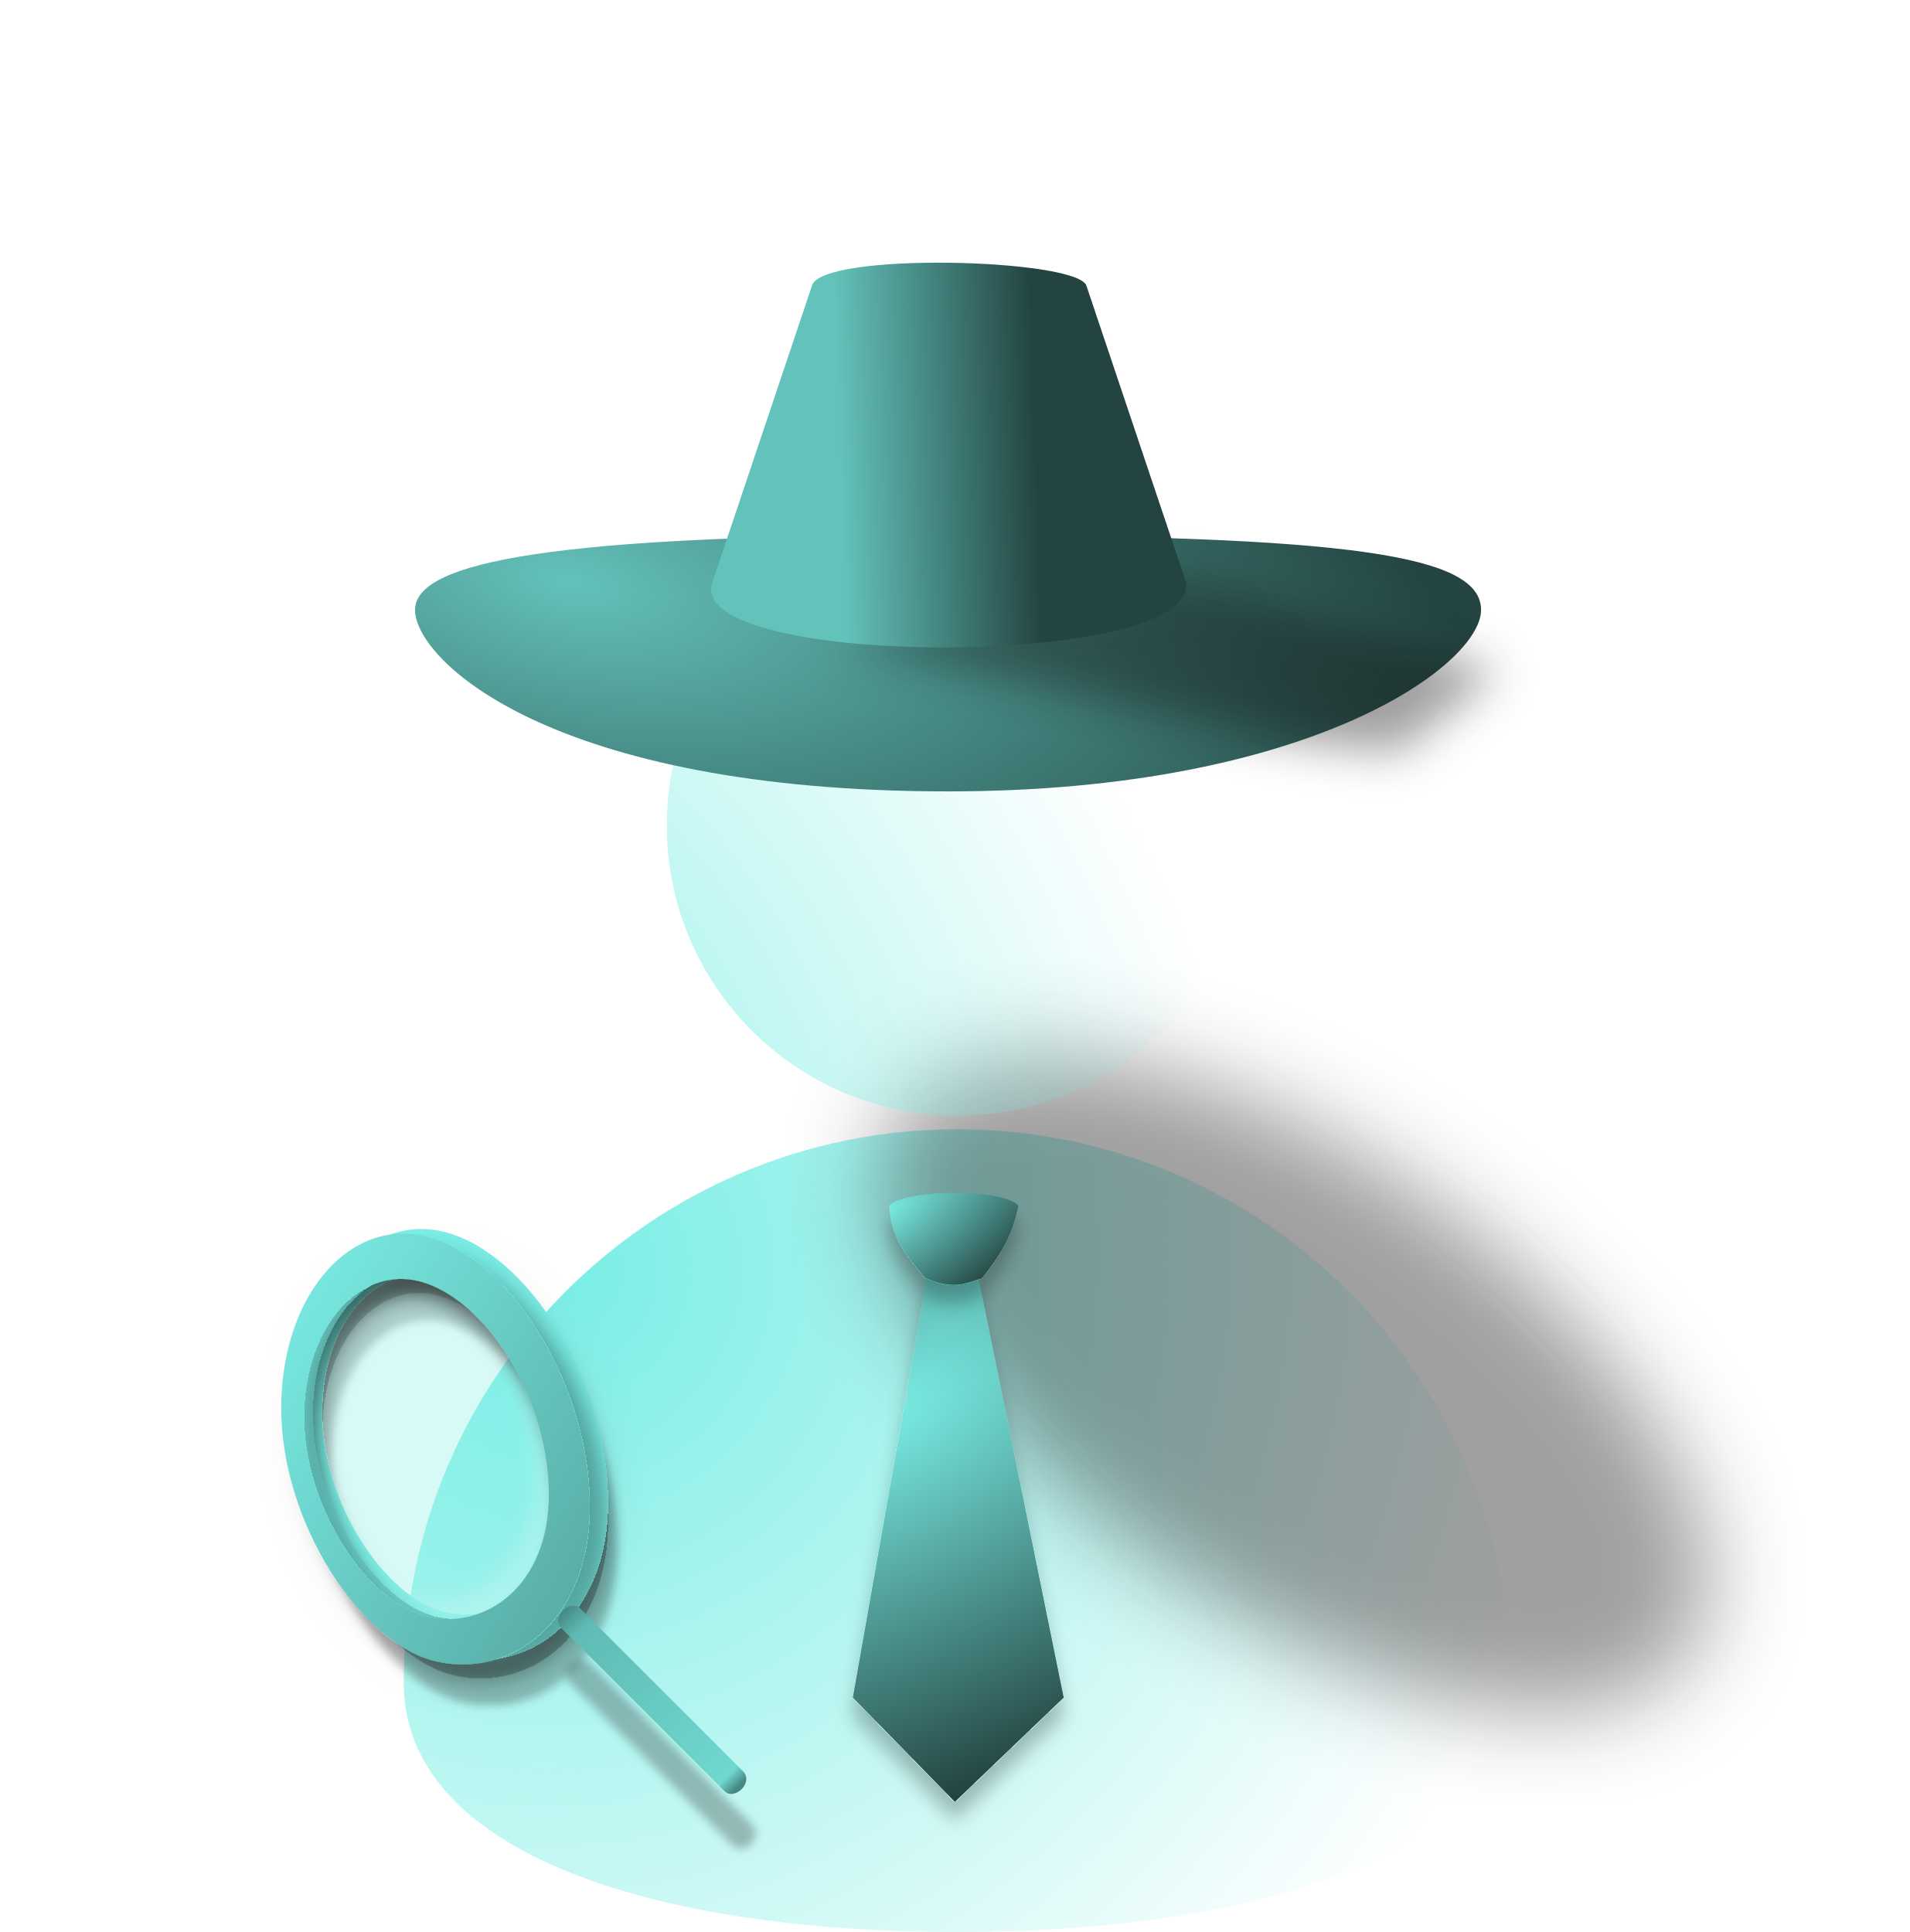
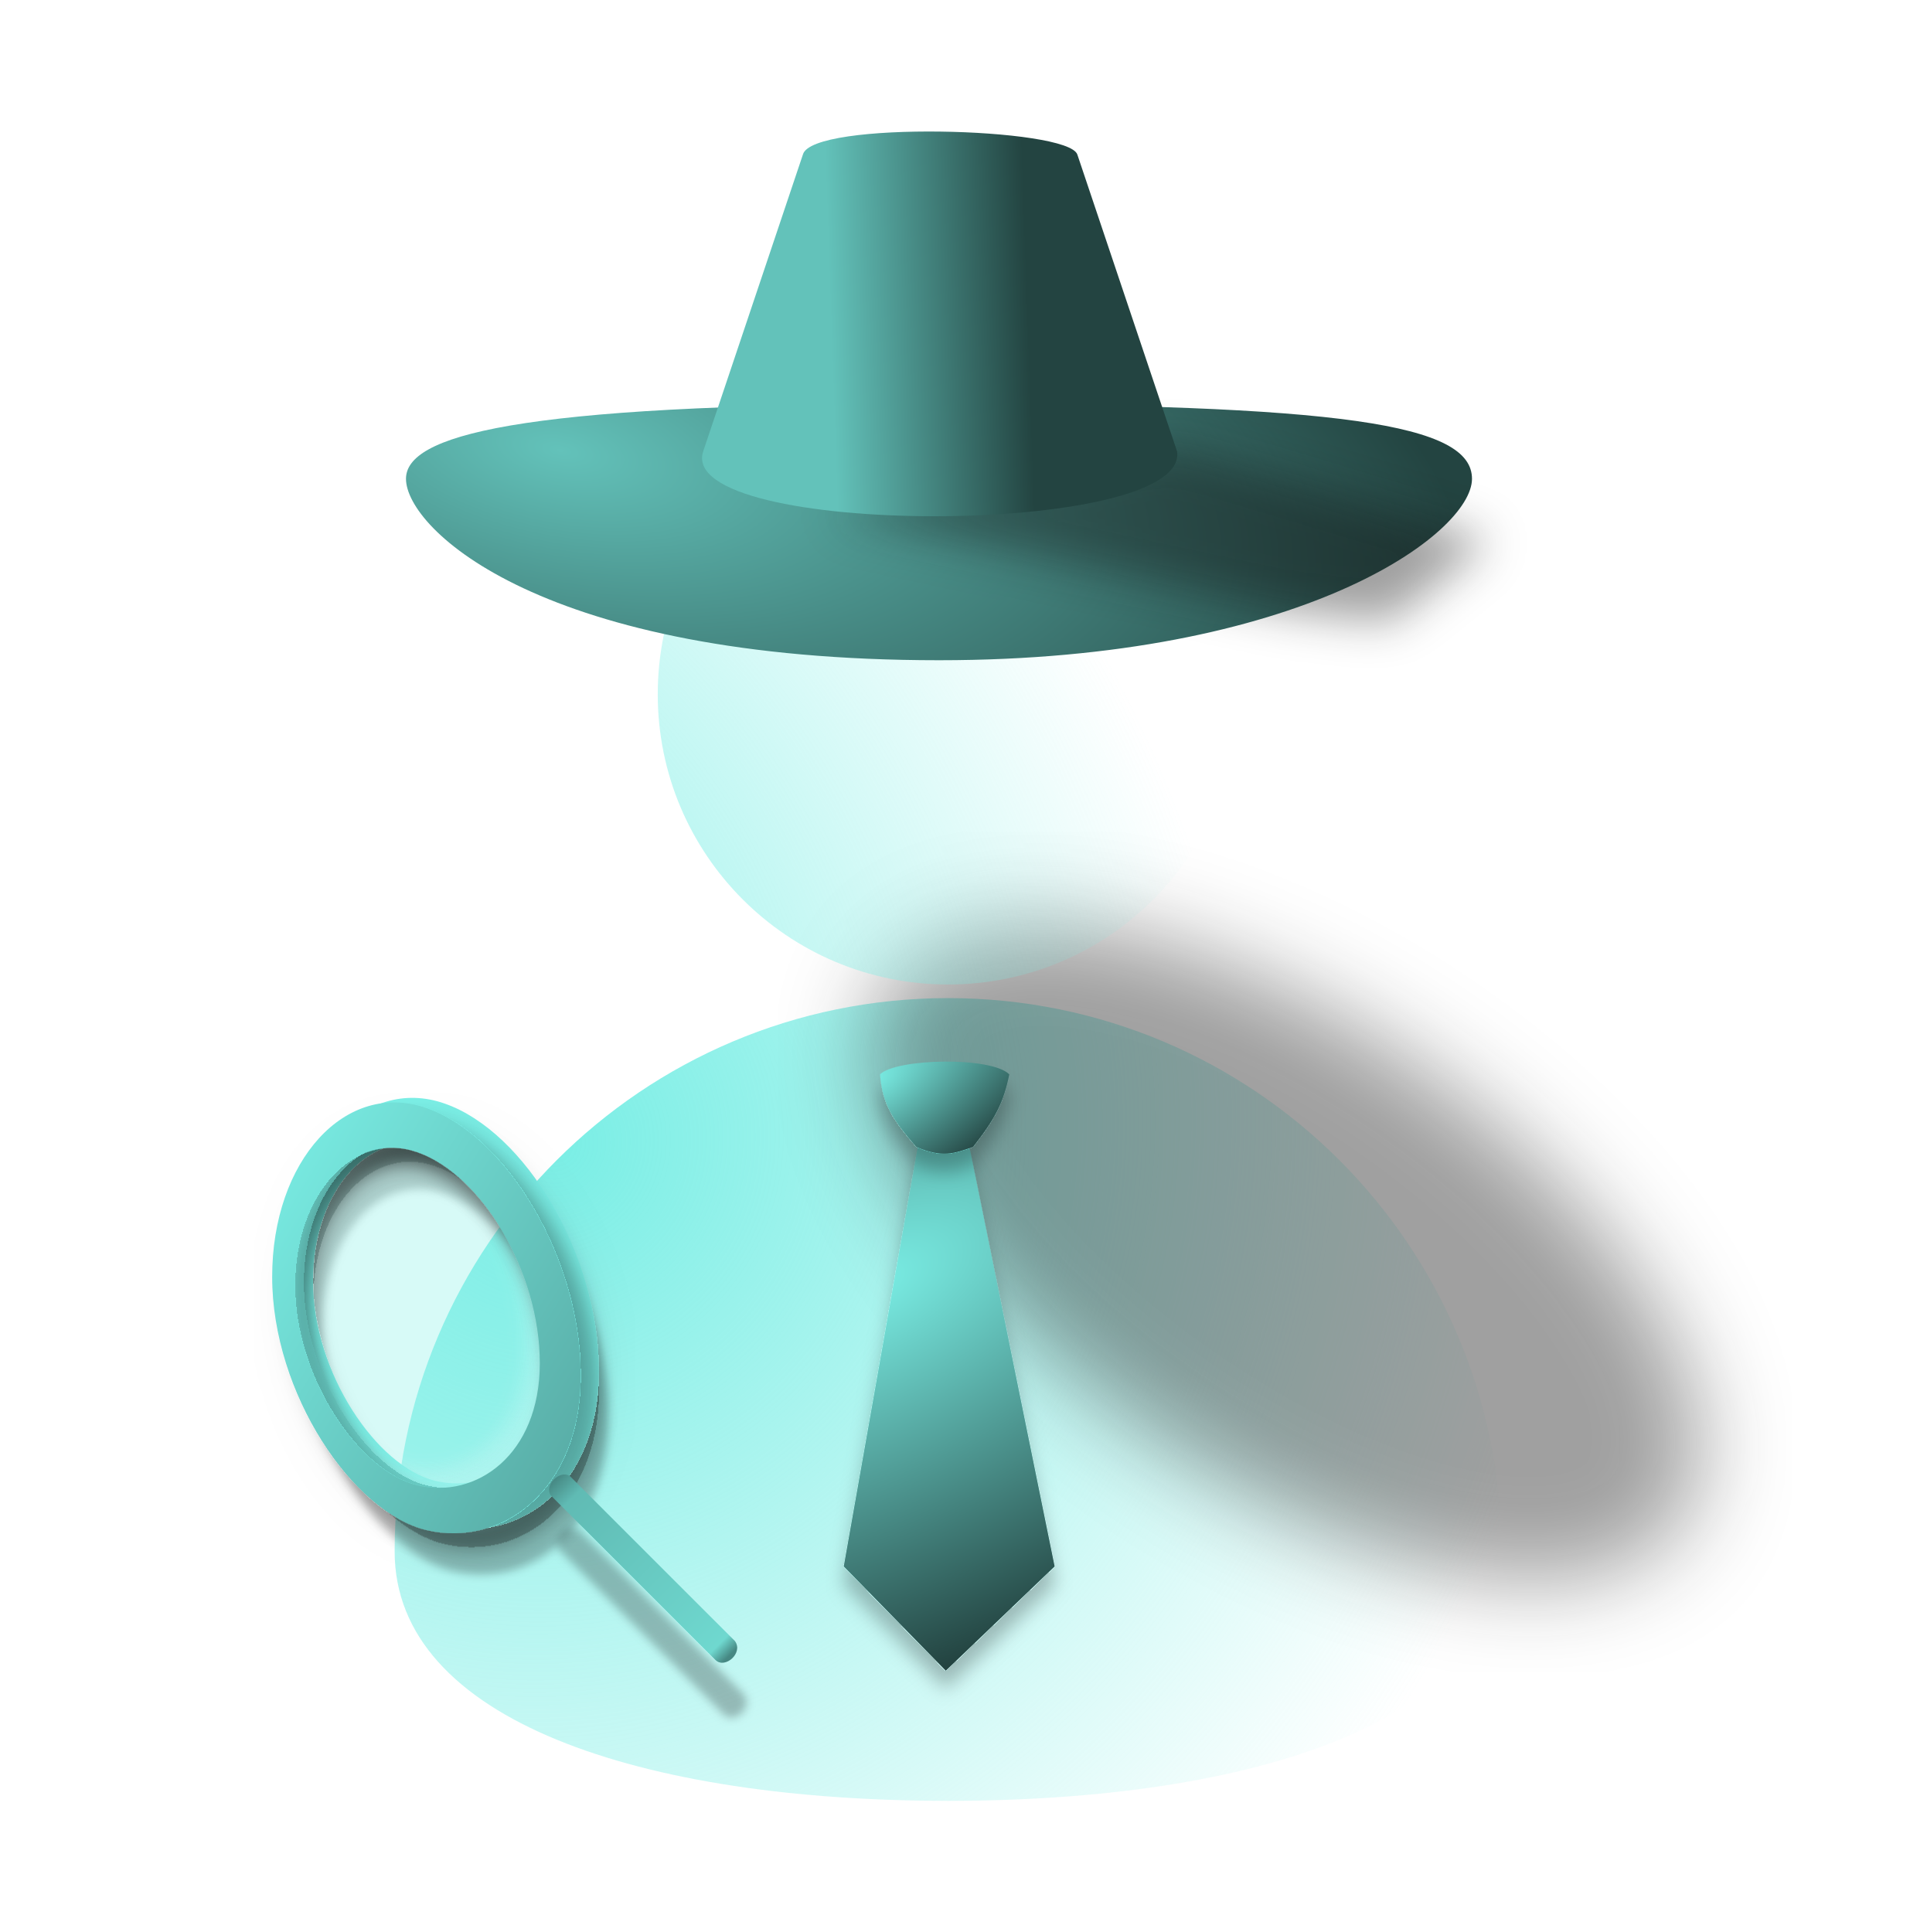
<svg xmlns="http://www.w3.org/2000/svg" width="421" height="426" viewBox="0 0 421 426" fill="none">
-   <path d="M333 371C333 408.379 278.379 426 211 426C143.621 426 89 408.379 89 371C89 303.621 143.621 249 211 249C278.379 249 333 303.621 333 371Z" fill="url(#paint0_radial_637_593)" />
-   <g opacity="0.4" filter="url(#filter0_f_637_593)">
-     <ellipse cx="285.296" cy="304.865" rx="105.5" ry="50" transform="rotate(34.4056 285.296 304.865)" fill="#111111" />
+   <path d="M331 342.078C331 379.456 276.379 397.078 209 397.078C141.621 397.078 87 379.456 87 342.078C87 274.699 141.621 220.078 209 220.078C276.379 220.078 331 274.699 331 342.078Z" fill="url(#paint0_radial_0_3)" />
+   <g opacity="0.4" filter="url(#filter0_f_0_3)">
+     <ellipse cx="283.296" cy="275.943" rx="105.5" ry="50" transform="rotate(34.4056 283.296 275.943)" fill="#111111" />
  </g>
-   <circle cx="211" cy="182" r="64" fill="url(#paint1_radial_637_593)" />
-   <path d="M209 174.5C121.4 174.5 91.5 145.5 91.5 134.5C91.5 125.167 114.5 118 206.5 118C298.5 118 326.5 122.5 326.5 134.5C326.5 146.5 289 174.5 209 174.5Z" fill="url(#paint2_radial_637_593)" />
-   <g opacity="0.4" filter="url(#filter1_f_637_593)">
-     <path d="M286 163.5L185 142L260.5 127L330.5 148L308 166L286 163.5Z" fill="#111111" />
+   <circle cx="209" cy="153.078" r="64" fill="url(#paint1_radial_0_3)" />
+   <path d="M207 145.578C119.4 145.578 89.5 116.578 89.5 105.578C89.5 96.244 112.5 89.078 204.5 89.078C296.5 89.078 324.5 93.578 324.5 105.578C324.5 117.578 287 145.578 207 145.578Z" fill="url(#paint2_radial_0_3)" />
+   <g opacity="0.4" filter="url(#filter1_f_0_3)">
+     <path d="M284 134.578L183 113.078L258.5 98.078L328.5 119.078L306 137.078L284 134.578Z" fill="#111111" />
  </g>
-   <path d="M179 62.999L157 128.499C151 147.499 264 147.499 261.5 128.499L239.5 62.999C237.5 57 181 55.5 179 62.999Z" fill="url(#paint3_linear_637_593)" />
-   <g filter="url(#filter2_dd_637_593)">
-     <path fill-rule="evenodd" clip-rule="evenodd" d="M100 365.298C116.227 369.176 134 356.874 134 331.178C134 305.482 117.773 278.447 100 272.243C82.227 266.04 66 283.769 66 309.465C66 335.161 83.773 361.421 100 365.298ZM98 355.446C110.886 358.507 125 348.796 125 328.509C125 308.222 112.114 286.879 98 281.982C83.886 277.084 71 291.08 71 311.367C71 331.654 85.114 352.385 98 355.446Z" fill="#7AEEE5" />
+   <path d="M177 34.078L155 99.578C149 118.577 262 118.577 259.5 99.578L237.5 34.078C235.5 28.078 179 26.578 177 34.078Z" fill="url(#paint3_linear_0_3)" />
+   <g filter="url(#filter2_dd_0_3)">
+     <path fill-rule="evenodd" clip-rule="evenodd" d="M98 336.376C114.227 340.253 132 327.952 132 302.256C132 276.559 115.773 249.524 98 243.321C80.227 237.117 64 254.846 64 280.543C64 306.239 81.773 332.498 98 336.376ZM96 326.523C108.886 329.585 123 319.873 123 299.586C123 279.3 110.114 257.957 96 253.059C81.886 248.161 69 262.158 69 282.445C69 302.731 83.114 323.462 96 326.523Z" fill="#7AEEE5" />
  </g>
-   <g filter="url(#filter3_bdii_637_593)">
-     <path d="M123 329.142C123 349.7 108.886 359.541 96 356.439C83.114 353.336 69 332.329 69 311.772C69 291.215 81.886 277.032 96 281.995C110.114 286.957 123 308.585 123 329.142Z" fill="#7AEEE5" fill-opacity="0.3" shape-rendering="crispEdges" />
+   <g filter="url(#filter3_bdii_0_3)">
+     <path d="M121 300.22C121 320.777 106.886 330.618 94 327.516C81.114 324.414 67 303.407 67 282.85C67 262.292 79.886 248.109 94 253.072C108.114 258.035 121 279.663 121 300.22Z" fill="#7AEEE5" fill-opacity="0.3" shape-rendering="crispEdges" />
  </g>
-   <g filter="url(#filter4_d_637_593)">
-     <path fill-rule="evenodd" clip-rule="evenodd" d="M96 366.298C112.227 370.176 130 357.874 130 332.178C130 306.482 113.773 279.447 96 273.243C78.227 267.04 62 284.769 62 310.465C62 336.161 79.773 362.421 96 366.298ZM94 356.446C106.886 359.507 121 349.796 121 329.509C121 309.222 108.114 287.879 94 282.981C79.886 278.084 67 292.08 67 312.367C67 332.654 81.114 353.385 94 356.446Z" fill="url(#paint4_linear_637_593)" />
+   <g filter="url(#filter4_d_0_3)">
+     <path fill-rule="evenodd" clip-rule="evenodd" d="M94 337.376C110.227 341.253 128 328.952 128 303.256C128 277.559 111.773 250.524 94 244.321C76.227 238.117 60 255.846 60 281.543C60 307.239 77.773 333.498 94 337.376ZM92 327.523C104.886 330.585 119 320.873 119 300.586C119 280.3 106.114 258.957 92 254.059C77.886 249.161 65 263.158 65 283.445C65 303.731 79.114 324.462 92 327.523Z" fill="url(#paint4_linear_0_3)" />
  </g>
-   <g filter="url(#filter5_d_637_593)">
-     <path d="M127.646 354.404L164.021 390.779C165.903 393.404 161.903 396.904 159.778 395.022L123.403 358.646C121.903 356.403 125.403 352.904 127.646 354.404Z" fill="url(#paint5_linear_637_593)" />
+   <g filter="url(#filter5_d_0_3)">
+     <path d="M125.646 325.481L162.022 361.856C163.904 364.482 159.904 367.982 157.779 366.099L121.404 329.724C119.903 327.48 123.404 323.982 125.646 325.481Z" fill="url(#paint5_linear_0_3)" />
  </g>
-   <g filter="url(#filter6_d_637_593)">
-     <path d="M234.5 374.316L215.5 280.816H204.5L188 374.316L210.5 397.316L234.5 374.316Z" fill="url(#paint6_radial_637_593)" />
+   <g filter="url(#filter6_d_0_3)">
+     <path d="M232.5 345.394L213.5 251.894H202.5L186 345.394L208.5 368.394L232.5 345.394Z" fill="url(#paint6_radial_0_3)" />
  </g>
-   <g filter="url(#filter7_d_637_593)">
-     <path d="M224.5 265.815C220.5 261.816 199.5 262.315 196 265.815C196.558 272.625 199.009 275.977 204 281.815C209.798 284.246 212.177 283.296 216.5 281.815C221.401 275.556 223.244 272.047 224.5 265.815Z" fill="url(#paint7_radial_637_593)" />
+   <g filter="url(#filter7_d_0_3)">
+     <path d="M222.5 236.893C218.5 232.894 197.5 233.393 194 236.893C194.558 243.703 197.009 247.054 202 252.893C207.798 255.323 210.177 254.374 214.5 252.893C219.401 246.633 221.244 243.125 222.5 236.893Z" fill="url(#paint7_radial_0_3)" />
  </g>
  <defs>
-     <filter id="filter0_f_637_593" x="173.758" y="212.365" width="223.077" height="185.002" filterUnits="userSpaceOnUse" color-interpolation-filters="sRGB">
+     <filter id="filter0_f_0_3" x="171.758" y="183.442" width="223.077" height="185.002" filterUnits="userSpaceOnUse" color-interpolation-filters="sRGB">
      <feFlood flood-opacity="0" result="BackgroundImageFix" />
      <feBlend mode="normal" in="SourceGraphic" in2="BackgroundImageFix" result="shape" />
-       <feGaussianBlur stdDeviation="10" result="effect1_foregroundBlur_637_593" />
+       <feGaussianBlur stdDeviation="10" result="effect1_foregroundBlur_0_3" />
    </filter>
-     <filter id="filter1_f_637_593" x="175" y="117" width="165.5" height="59" filterUnits="userSpaceOnUse" color-interpolation-filters="sRGB">
+     <filter id="filter1_f_0_3" x="173" y="88.078" width="165.5" height="59" filterUnits="userSpaceOnUse" color-interpolation-filters="sRGB">
      <feFlood flood-opacity="0" result="BackgroundImageFix" />
      <feBlend mode="normal" in="SourceGraphic" in2="BackgroundImageFix" result="shape" />
-       <feGaussianBlur stdDeviation="5" result="effect1_foregroundBlur_637_593" />
+       <feGaussianBlur stdDeviation="5" result="effect1_foregroundBlur_0_3" />
    </filter>
-     <filter id="filter2_dd_637_593" x="66" y="271" width="72" height="107" filterUnits="userSpaceOnUse" color-interpolation-filters="sRGB">
+     <filter id="filter2_dd_0_3" x="64" y="242.078" width="72" height="107" filterUnits="userSpaceOnUse" color-interpolation-filters="sRGB">
      <feFlood flood-opacity="0" result="BackgroundImageFix" />
      <feColorMatrix in="SourceAlpha" type="matrix" values="0 0 0 0 0 0 0 0 0 0 0 0 0 0 0 0 0 0 127 0" result="hardAlpha" />
      <feOffset dy="4" />
      <feComposite in2="hardAlpha" operator="out" />
      <feColorMatrix type="matrix" values="0 0 0 0 0 0 0 0 0 0 0 0 0 0 0 0 0 0 0.25 0" />
-       <feBlend mode="normal" in2="BackgroundImageFix" result="effect1_dropShadow_637_593" />
+       <feBlend mode="normal" in2="BackgroundImageFix" result="effect1_dropShadow_0_3" />
      <feColorMatrix in="SourceAlpha" type="matrix" values="0 0 0 0 0 0 0 0 0 0 0 0 0 0 0 0 0 0 127 0" result="hardAlpha" />
      <feOffset dx="2" dy="10" />
      <feGaussianBlur stdDeviation="1" />
      <feComposite in2="hardAlpha" operator="out" />
      <feColorMatrix type="matrix" values="0 0 0 0 0 0 0 0 0 0 0 0 0 0 0 0 0 0 0.25 0" />
-       <feBlend mode="normal" in2="effect1_dropShadow_637_593" result="effect2_dropShadow_637_593" />
-       <feBlend mode="normal" in="SourceGraphic" in2="effect2_dropShadow_637_593" result="shape" />
+       <feBlend mode="normal" in2="effect1_dropShadow_0_3" result="effect2_dropShadow_0_3" />
+       <feBlend mode="normal" in="SourceGraphic" in2="effect2_dropShadow_0_3" result="shape" />
    </filter>
-     <filter id="filter3_bdii_637_593" x="58" y="270" width="84" height="106" filterUnits="userSpaceOnUse" color-interpolation-filters="sRGB">
+     <filter id="filter3_bdii_0_3" x="56" y="241.078" width="84" height="106" filterUnits="userSpaceOnUse" color-interpolation-filters="sRGB">
      <feFlood flood-opacity="0" result="BackgroundImageFix" />
      <feGaussianBlur in="BackgroundImageFix" stdDeviation="1" />
-       <feComposite in2="SourceAlpha" operator="in" result="effect1_backgroundBlur_637_593" />
+       <feComposite in2="SourceAlpha" operator="in" result="effect1_backgroundBlur_0_3" />
      <feColorMatrix in="SourceAlpha" type="matrix" values="0 0 0 0 0 0 0 0 0 0 0 0 0 0 0 0 0 0 127 0" result="hardAlpha" />
      <feOffset dx="4" dy="4" />
      <feGaussianBlur stdDeviation="7.5" />
      <feComposite in2="hardAlpha" operator="out" />
      <feColorMatrix type="matrix" values="0 0 0 0 0 0 0 0 0 0 0 0 0 0 0 0 0 0 0.25 0" />
-       <feBlend mode="normal" in2="effect1_backgroundBlur_637_593" result="effect2_dropShadow_637_593" />
-       <feBlend mode="normal" in="SourceGraphic" in2="effect2_dropShadow_637_593" result="shape" />
+       <feBlend mode="normal" in2="effect1_backgroundBlur_0_3" result="effect2_dropShadow_0_3" />
+       <feBlend mode="normal" in="SourceGraphic" in2="effect2_dropShadow_0_3" result="shape" />
      <feColorMatrix in="SourceAlpha" type="matrix" values="0 0 0 0 0 0 0 0 0 0 0 0 0 0 0 0 0 0 127 0" result="hardAlpha" />
      <feOffset dy="4" />
      <feGaussianBlur stdDeviation="2" />
      <feComposite in2="hardAlpha" operator="arithmetic" k2="-1" k3="1" />
      <feColorMatrix type="matrix" values="0 0 0 0 0 0 0 0 0 0 0 0 0 0 0 0 0 0 0.4 0" />
-       <feBlend mode="normal" in2="shape" result="effect3_innerShadow_637_593" />
+       <feBlend mode="normal" in2="shape" result="effect3_innerShadow_0_3" />
      <feColorMatrix in="SourceAlpha" type="matrix" values="0 0 0 0 0 0 0 0 0 0 0 0 0 0 0 0 0 0 127 0" result="hardAlpha" />
      <feOffset dx="-5" dy="-4" />
      <feGaussianBlur stdDeviation="2" />
      <feComposite in2="hardAlpha" operator="arithmetic" k2="-1" k3="1" />
      <feColorMatrix type="matrix" values="0 0 0 0 0.996 0 0 0 0 0.996 0 0 0 0 0.996 0 0 0 0.2 0" />
-       <feBlend mode="normal" in2="effect3_innerShadow_637_593" result="effect4_innerShadow_637_593" />
+       <feBlend mode="normal" in2="effect3_innerShadow_0_3" result="effect4_innerShadow_0_3" />
    </filter>
-     <filter id="filter4_d_637_593" x="62" y="272" width="76" height="103" filterUnits="userSpaceOnUse" color-interpolation-filters="sRGB">
+     <filter id="filter4_d_0_3" x="60" y="243.078" width="76" height="103" filterUnits="userSpaceOnUse" color-interpolation-filters="sRGB">
      <feFlood flood-opacity="0" result="BackgroundImageFix" />
      <feColorMatrix in="SourceAlpha" type="matrix" values="0 0 0 0 0 0 0 0 0 0 0 0 0 0 0 0 0 0 127 0" result="hardAlpha" />
      <feOffset dx="4" dy="4" />
      <feGaussianBlur stdDeviation="2" />
      <feComposite in2="hardAlpha" operator="out" />
      <feColorMatrix type="matrix" values="0 0 0 0 0 0 0 0 0 0 0 0 0 0 0 0 0 0 0.25 0" />
-       <feBlend mode="normal" in2="BackgroundImageFix" result="effect1_dropShadow_637_593" />
-       <feBlend mode="normal" in="SourceGraphic" in2="effect1_dropShadow_637_593" result="shape" />
+       <feBlend mode="normal" in2="BackgroundImageFix" result="effect1_dropShadow_0_3" />
+       <feBlend mode="normal" in="SourceGraphic" in2="effect1_dropShadow_0_3" result="shape" />
    </filter>
-     <filter id="filter5_d_637_593" x="123.041" y="354.041" width="45.47" height="55.514" filterUnits="userSpaceOnUse" color-interpolation-filters="sRGB">
+     <filter id="filter5_d_0_3" x="121.041" y="325.119" width="45.47" height="55.514" filterUnits="userSpaceOnUse" color-interpolation-filters="sRGB">
      <feFlood flood-opacity="0" result="BackgroundImageFix" />
      <feColorMatrix in="SourceAlpha" type="matrix" values="0 0 0 0 0 0 0 0 0 0 0 0 0 0 0 0 0 0 127 0" result="hardAlpha" />
      <feOffset dx="2" dy="12" />
      <feGaussianBlur stdDeviation="1" />
      <feComposite in2="hardAlpha" operator="out" />
      <feColorMatrix type="matrix" values="0 0 0 0 0 0 0 0 0 0 0 0 0 0 0 0 0 0 0.25 0" />
-       <feBlend mode="normal" in2="BackgroundImageFix" result="effect1_dropShadow_637_593" />
-       <feBlend mode="normal" in="SourceGraphic" in2="effect1_dropShadow_637_593" result="shape" />
+       <feBlend mode="normal" in2="BackgroundImageFix" result="effect1_dropShadow_0_3" />
+       <feBlend mode="normal" in="SourceGraphic" in2="effect1_dropShadow_0_3" result="shape" />
    </filter>
-     <filter id="filter6_d_637_593" x="184" y="280.816" width="54.5" height="124.5" filterUnits="userSpaceOnUse" color-interpolation-filters="sRGB">
+     <filter id="filter6_d_0_3" x="182" y="251.894" width="54.5" height="124.5" filterUnits="userSpaceOnUse" color-interpolation-filters="sRGB">
      <feFlood flood-opacity="0" result="BackgroundImageFix" />
      <feColorMatrix in="SourceAlpha" type="matrix" values="0 0 0 0 0 0 0 0 0 0 0 0 0 0 0 0 0 0 127 0" result="hardAlpha" />
      <feOffset dy="4" />
      <feGaussianBlur stdDeviation="2" />
      <feComposite in2="hardAlpha" operator="out" />
      <feColorMatrix type="matrix" values="0 0 0 0 0 0 0 0 0 0 0 0 0 0 0 0 0 0 0.25 0" />
-       <feBlend mode="normal" in2="BackgroundImageFix" result="effect1_dropShadow_637_593" />
-       <feBlend mode="normal" in="SourceGraphic" in2="effect1_dropShadow_637_593" result="shape" />
+       <feBlend mode="normal" in2="BackgroundImageFix" result="effect1_dropShadow_0_3" />
+       <feBlend mode="normal" in="SourceGraphic" in2="effect1_dropShadow_0_3" result="shape" />
    </filter>
-     <filter id="filter7_d_637_593" x="192" y="263" width="36.5" height="28.303" filterUnits="userSpaceOnUse" color-interpolation-filters="sRGB">
+     <filter id="filter7_d_0_3" x="190" y="234.078" width="36.5" height="28.303" filterUnits="userSpaceOnUse" color-interpolation-filters="sRGB">
      <feFlood flood-opacity="0" result="BackgroundImageFix" />
      <feColorMatrix in="SourceAlpha" type="matrix" values="0 0 0 0 0 0 0 0 0 0 0 0 0 0 0 0 0 0 127 0" result="hardAlpha" />
      <feOffset dy="4" />
      <feGaussianBlur stdDeviation="2" />
      <feComposite in2="hardAlpha" operator="out" />
      <feColorMatrix type="matrix" values="0 0 0 0 0 0 0 0 0 0 0 0 0 0 0 0 0 0 0.25 0" />
-       <feBlend mode="normal" in2="BackgroundImageFix" result="effect1_dropShadow_637_593" />
-       <feBlend mode="normal" in="SourceGraphic" in2="effect1_dropShadow_637_593" result="shape" />
+       <feBlend mode="normal" in2="BackgroundImageFix" result="effect1_dropShadow_0_3" />
+       <feBlend mode="normal" in="SourceGraphic" in2="effect1_dropShadow_0_3" result="shape" />
    </filter>
-     <radialGradient id="paint0_radial_637_593" cx="0" cy="0" r="1" gradientUnits="userSpaceOnUse" gradientTransform="translate(123.5 281) rotate(30.1837) scale(226.742 236.077)">
+     <radialGradient id="paint0_radial_0_3" cx="0" cy="0" r="1" gradientUnits="userSpaceOnUse" gradientTransform="translate(121.5 252.078) rotate(30.1837) scale(226.742 236.077)">
      <stop stop-color="#7AEEE5" />
      <stop offset="1" stop-color="#7AEEE5" stop-opacity="0" />
    </radialGradient>
-     <radialGradient id="paint1_radial_637_593" cx="0" cy="0" r="1" gradientUnits="userSpaceOnUse" gradientTransform="translate(63.5 266) rotate(-36.1101) scale(203.618 238.067)">
+     <radialGradient id="paint1_radial_0_3" cx="0" cy="0" r="1" gradientUnits="userSpaceOnUse" gradientTransform="translate(61.5 237.078) rotate(-36.1101) scale(203.618 238.067)">
      <stop stop-color="#7AEEE5" />
      <stop offset="1" stop-color="#7AEEE5" stop-opacity="0" />
    </radialGradient>
-     <radialGradient id="paint2_radial_637_593" cx="0" cy="0" r="1" gradientUnits="userSpaceOnUse" gradientTransform="translate(124.727 128.215) rotate(10.5167) scale(205.22 89.013)">
+     <radialGradient id="paint2_radial_0_3" cx="0" cy="0" r="1" gradientUnits="userSpaceOnUse" gradientTransform="translate(122.727 99.2922) rotate(10.5167) scale(205.22 89.013)">
      <stop stop-color="#63C2BA" />
      <stop offset="1" stop-color="#234441" />
    </radialGradient>
-     <linearGradient id="paint3_linear_637_593" x1="184" y1="67" x2="227.5" y2="65.5" gradientUnits="userSpaceOnUse">
+     <linearGradient id="paint3_linear_0_3" x1="182" y1="38.078" x2="225.5" y2="36.578" gradientUnits="userSpaceOnUse">
      <stop stop-color="#63C2BA" />
      <stop offset="1" stop-color="#234441" />
    </linearGradient>
-     <linearGradient id="paint4_linear_637_593" x1="47" y1="301.5" x2="175" y2="379.5" gradientUnits="userSpaceOnUse">
+     <linearGradient id="paint4_linear_0_3" x1="45" y1="272.578" x2="173" y2="350.578" gradientUnits="userSpaceOnUse">
      <stop stop-color="#7AEEE5" />
      <stop offset="1" stop-color="#468883" />
    </linearGradient>
-     <linearGradient id="paint5_linear_637_593" x1="162.903" y1="393.904" x2="124.121" y2="355.121" gradientUnits="userSpaceOnUse">
+     <linearGradient id="paint5_linear_0_3" x1="160.904" y1="364.982" x2="122.121" y2="326.199" gradientUnits="userSpaceOnUse">
      <stop stop-color="#468883" />
      <stop offset="0.062" stop-color="#6FD8CF" />
      <stop offset="0.894" stop-color="#60BBB4" />
      <stop offset="1" stop-color="#468883" />
    </linearGradient>
-     <radialGradient id="paint6_radial_637_593" cx="0" cy="0" r="1" gradientUnits="userSpaceOnUse" gradientTransform="translate(193.5 312.316) rotate(63.5723) scale(93.2443 191.737)">
+     <radialGradient id="paint6_radial_0_3" cx="0" cy="0" r="1" gradientUnits="userSpaceOnUse" gradientTransform="translate(191.5 283.394) rotate(63.5723) scale(93.2443 191.737)">
      <stop stop-color="#7AEEE5" />
      <stop offset="1" stop-color="#192F2D" />
    </radialGradient>
-     <radialGradient id="paint7_radial_637_593" cx="0" cy="0" r="1" gradientUnits="userSpaceOnUse" gradientTransform="translate(194 267.316) rotate(56.853) scale(29.2618 65.0733)">
+     <radialGradient id="paint7_radial_0_3" cx="0" cy="0" r="1" gradientUnits="userSpaceOnUse" gradientTransform="translate(192 238.394) rotate(56.853) scale(29.2618 65.0733)">
      <stop stop-color="#7AEEE5" />
      <stop offset="1" stop-color="#192F2D" />
    </radialGradient>
  </defs>
</svg>
